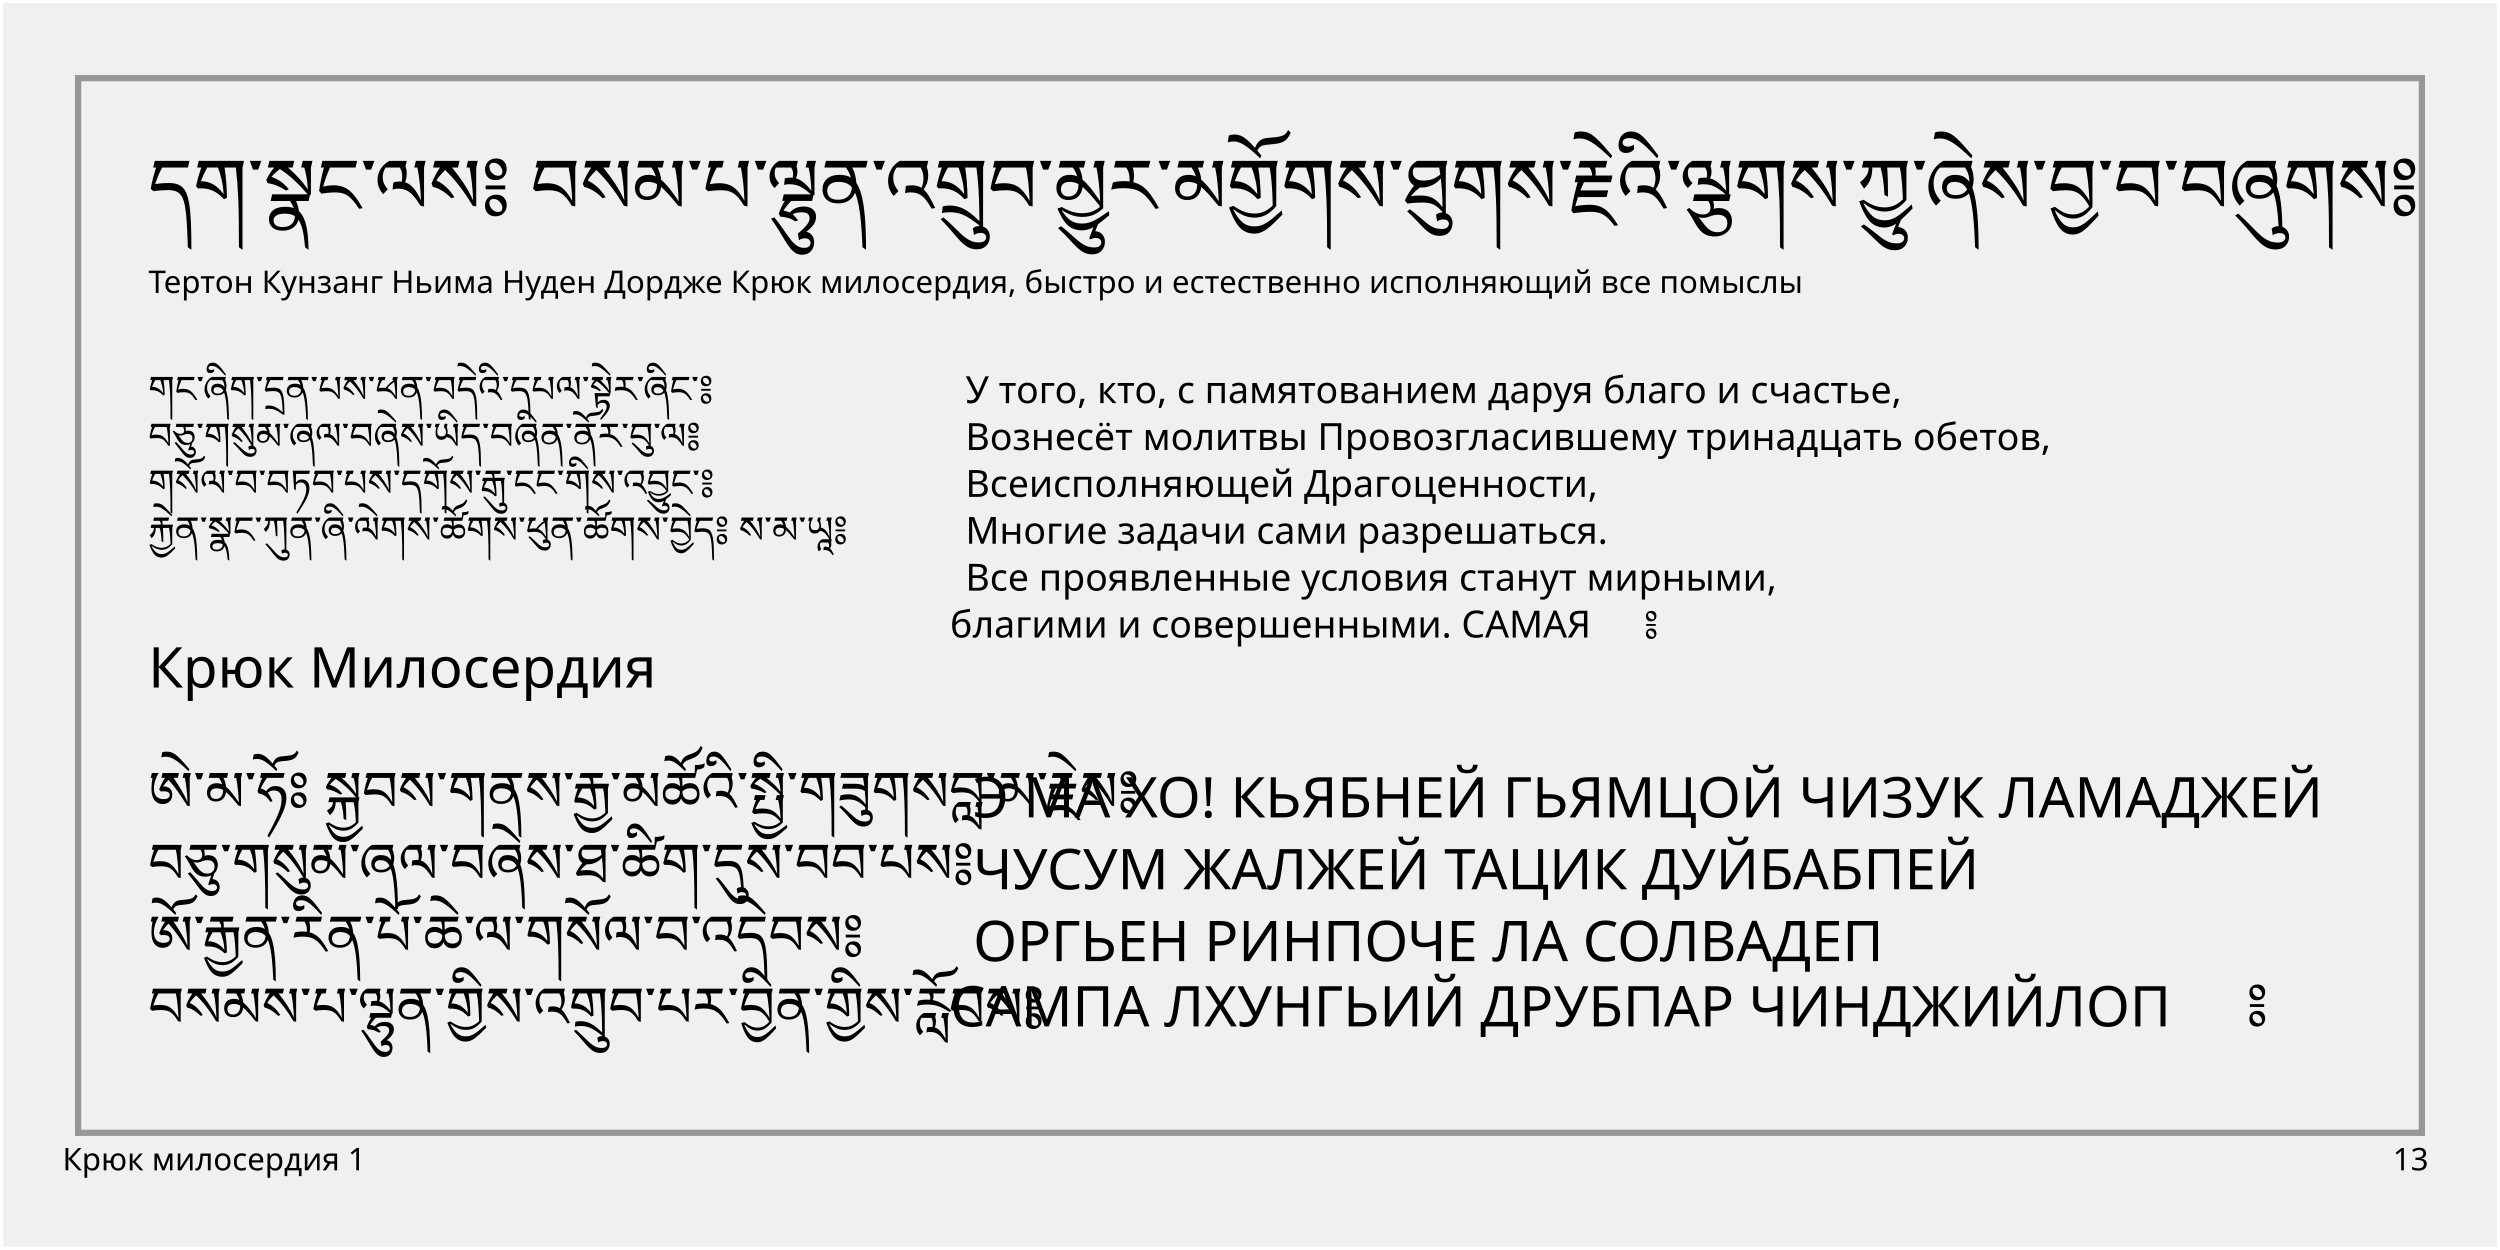
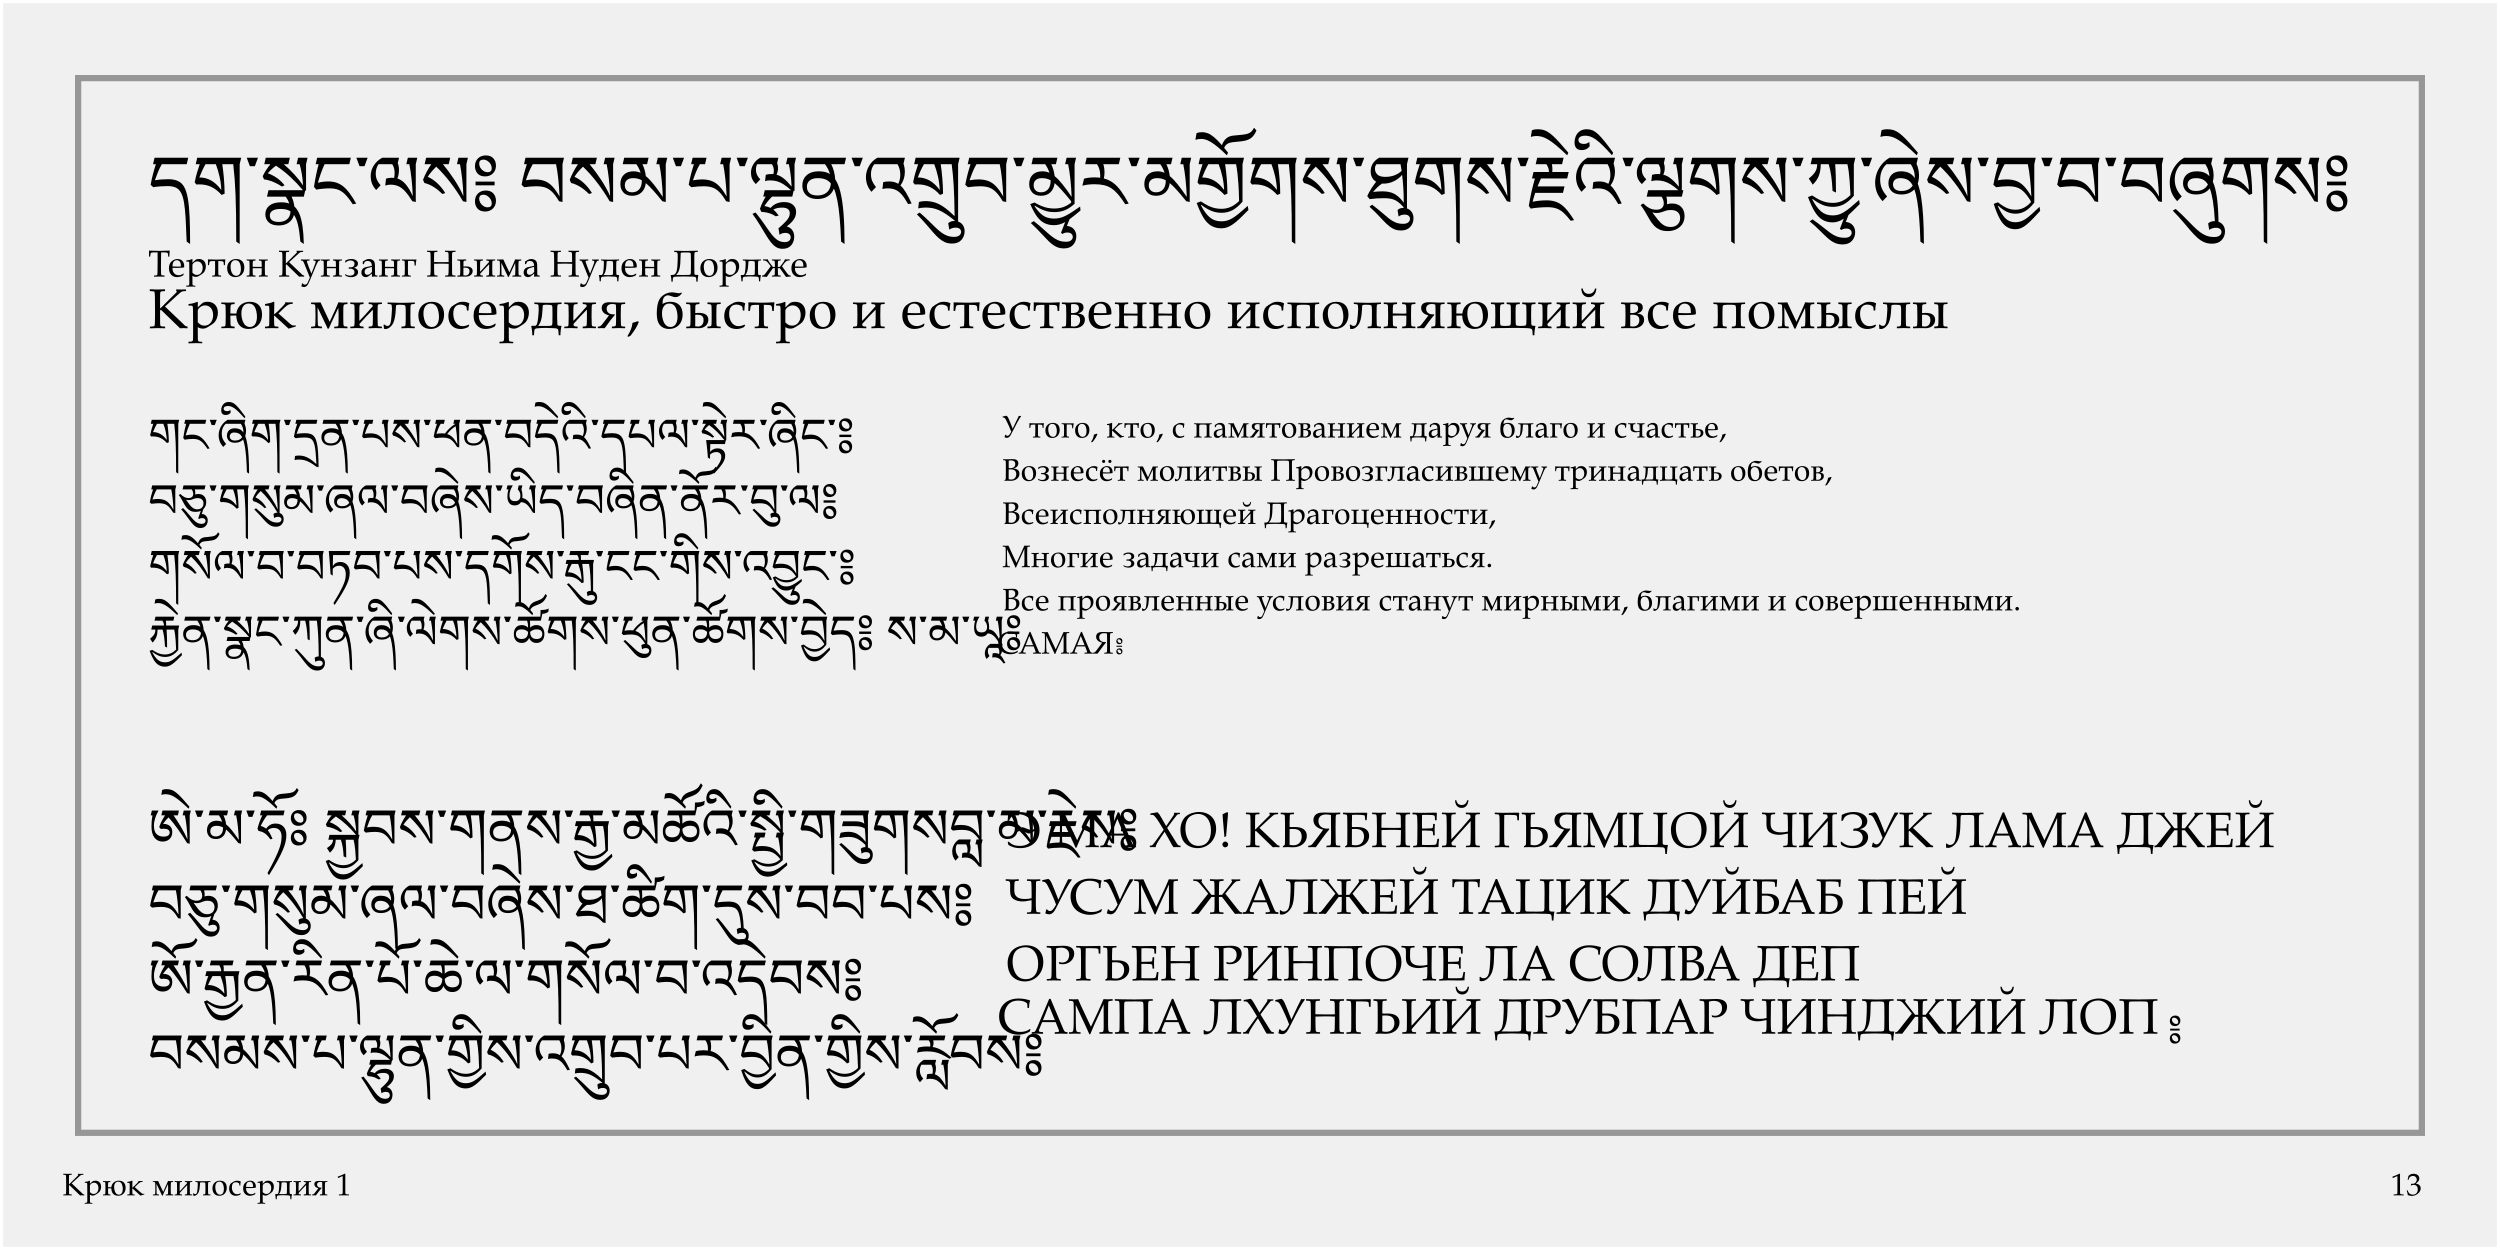
<svg xmlns="http://www.w3.org/2000/svg" width="1600px" height="800px" viewBox="0 0 1600 800" version="1.1">
  <defs />
  <g id="Page-1" stroke="none" stroke-width="1" fill="none" fill-rule="evenodd">
    <g id="13">
      <rect id="Rectangle-1" stroke="#979797" stroke-width="4" x="50" y="50" width="1500" height="675" />
      <rect id="Rectangle-1-Copy-2" stroke="#FFFFFF" stroke-width="4" x="0" y="0" width="1600" height="800" />
-       <text id="У-того,-кто,-с-памят" font-family="Geometria" font-size="24" font-weight="260" fill="#000000">
-         <tspan x="617.888" y="258">У того, кто, с памятованием даруя благо и счастье,</tspan>
-         <tspan x="617.888" y="288">Вознесёт молитвы Провозгласившему тринадцать обетов,</tspan>
-         <tspan x="617.888" y="318">Всеисполняющей Драгоценности,</tspan>
-         <tspan x="617.888" y="348">Многие задачи сами разрешаться. </tspan>
-         <tspan x="1034.888" y="348" font-family="Kailasa" font-weight="normal" />
-         <tspan x="617.888" y="378">Все проявленные условия станут мирными, </tspan>
-         <tspan x="608" y="408">      благими и совершенными. САМАЯ</tspan>
-         <tspan x="1052.199" y="407.979" font-family="Kailasa" font-weight="normal">༔</tspan>
+       <text id="У-того,-кто,-с-памят" font-family="Palatino Linotype" font-size="20" font-weight="normal" fill="#000000">
+         <tspan x="641.398" y="280">У того, кто, с памятованием даруя благо и счастье,</tspan>
+         <tspan x="641.398" y="307.66">Вознесёт молитвы Провозгласившему тринадцать обетов,</tspan>
+         <tspan x="641.398" y="335.32">Всеисполняющей Драгоценности,</tspan>
+         <tspan x="641.398" y="362.98">Многие задачи сами разрешаться. </tspan>
+         <tspan x="641.398" y="390.641">Все проявленные условия станут мирными, благими и совершенными. </tspan>
+         <tspan x="638" y="418.301">САМАЯ</tspan>
+         <tspan x="713.529" y="407.707" font-size="32"> </tspan>
+         <tspan x="713.748" y="418.301" font-family="Kokonor" font-size="14">༔</tspan>
      </text>
-       <text id="Э-МА-ХО!-КЬЯБНЕЙ-ГЬЯ" font-family="Geometria" font-size="36" font-weight="260" line-spacing="46" fill="#000000">
-         <tspan x="622.832" y="523.137">Э МА ХО! КЬЯБНЕЙ ГЬЯМЦОЙ ЧИЗУК ЛАМАДЖЕЙ</tspan>
-         <tspan x="622.832" y="569.137">ЧУСУМ ЖАЛЖЕЙ ТАЦИК ДУЙБАБПЕЙ </tspan>
-         <tspan x="622.832" y="615.137">ОРГЬЕН РИНПОЧЕ ЛА СОЛВАДЕП </tspan>
-         <tspan x="608" y="656.909">САМПА ЛХУНГЬИЙ ДРУБПАР ЧИНДЖИЙЛОП </tspan>
-         <tspan x="1437.811" y="655.605" font-family="Kailasa" font-weight="normal">༔</tspan>
+       <text id="Э-МА-ХО!-КЬЯБНЕЙ-ГЬЯ" font-family="Palatino Linotype" font-size="32" font-weight="normal" fill="#000000">
+         <tspan x="643.438" y="542.137">Э МА ХО! КЬЯБНЕЙ ГЬЯМЦОЙ ЧИЗУК ЛАМА ДЖЕЙ</tspan>
+         <tspan x="643.438" y="584.793">ЧУСУМ ЖАЛЖЕЙ ТАЦИК ДУЙБАБ ПЕЙ </tspan>
+         <tspan x="643.438" y="627.45">ОРГЬЕН РИНПОЧЕ ЛА СОЛВА ДЕП </tspan>
+         <tspan x="638" y="661.512">САМПА ЛХУНГЬИЙ ДРУБПАР ЧИНДЖИЙ ЛОП </tspan>
+         <tspan x="1387.495" y="666.98" font-family="Kokonor" font-size="24">༔</tspan>
      </text>
-       <text id="Крюк-Милосердия" font-family="Geometria" font-size="36" font-weight="260" fill="#000000">
-         <tspan x="94.881" y="440">Крюк Милосердия</tspan>
+       <text font-family="Palatino Linotype" font-size="20" font-weight="normal" fill="#000000">
+         <tspan x="1530" y="765">13</tspan>
      </text>
-       <text font-family="Geometria" font-size="20" font-weight="260" fill="#000000">
-         <tspan x="1531.38" y="749">13</tspan>
+       <text id="གང་ཞིག་དྲན་པས་ཕན་བདེ" font-family="Tibetan Machine Uni" font-size="30" font-weight="normal" line-spacing="42" fill="#000000">
+         <tspan x="94.881" y="289">གང་ཞིག་དྲན་པས་ཕན་བདེའི་དཔལ་སྟེར་ཞིང་༔</tspan>
+         <tspan x="94.881" y="331">བཅུ་གསུམ་ཞལ་བཞེས་ཡིད་བཞིན་ནོར་བུ་ལ༔</tspan>
+         <tspan x="94.881" y="373">གསོལ་བ་བཏབ་པས་དགོས་རྒུ་ངང་གིས་འབྱུང་༔</tspan>
+         <tspan x="94.881" y="415">རྐྱེན་སྣང་ཀུན་ཞི་ལེགས་ཚོགས་ཕུན་ཚོགས་བྱེད༔ ས་མ་ཡཱ༔ </tspan>
      </text>
-       <text id="གང་ཞིག་དྲན་པས་ཕན་བདེ" font-family="Kailasa" font-size="24" font-weight="normal" line-spacing="30" fill="#000000">
-         <tspan x="94.881" y="257.5">གང་ཞིག་དྲན་པས་ཕན་བདེའི་དཔལ་སྟེར་ཞིང་༔</tspan>
-         <tspan x="94.881" y="287.5">བཅུ་གསུམ་ཞལ་བཞེས་ཡིད་བཞིན་ནོར་བུ་ལ༔</tspan>
-         <tspan x="94.881" y="317.5">གསོལ་བ་བཏབ་པས་དགོས་རྒུ་ངང་གིས་འབྱུང་༔</tspan>
-         <tspan x="94.881" y="347.5">རྐྱེན་སྣང་ཀུན་ཞི་ལེགས་ཚོགས་ཕུན་ཚོགས་བྱེད༔ ས་མ་ཡཱ༔ </tspan>
+       <text id="ཨེ་མ་ཧོཿ-སྐྱབས་གནས་ར" font-family="Tibetan Machine Uni" font-size="36" font-weight="normal" line-spacing="48" fill="#000000">
+         <tspan x="94.881" y="543.137">ཨེ་མ་ཧོཿ སྐྱབས་གནས་རྒྱ་མཚོའི་སྤྱི་གཟུགསབླ་མ་རྗེས༔</tspan>
+         <tspan x="94.881" y="591.137">བཅུ་གསུམ་ཞལ་བཞེས་ཐ་ཚིག་དུས་བབ་པས༔</tspan>
+         <tspan x="94.881" y="639.137">ཨོ་རྒྱན་རིན་པོ་ཆེ་ལ་གསོལ་བ་འདེབས༔</tspan>
+         <tspan x="94.881" y="687.137">བསམས་པ་ལྷུན་གྱིས་འགྲུབ་པར་བྱིན་གྱིས་རློབས༔ </tspan>
      </text>
-       <text id="ཨེ་མ་ཧོཿ-སྐྱབས་གནས་ར" font-family="Kailasa" font-size="36" font-weight="normal" fill="#000000">
-         <tspan x="94.881" y="519.137">ཨེ་མ་ཧོཿ སྐྱབས་གནས་རྒྱ་མཚོའི་སྤྱི་གཟུགསབླ་མ་རྗེས༔</tspan>
-         <tspan x="94.881" y="565.137">བཅུ་གསུམ་ཞལ་བཞེས་ཐ་ཚིག་དུས་བབ་པས༔</tspan>
-         <tspan x="94.881" y="611.137">ཨོ་རྒྱན་རིན་པོ་ཆེ་ལ་གསོལ་བ་འདེབས༔</tspan>
-         <tspan x="94.881" y="657.137">བསམས་པ་ལྷུན་གྱིས་འགྲུབ་པར་བྱིན་གྱིས་རློབས༔ </tspan>
+       <text id="--Крюк-милосердия-1" font-family="Palatino Linotype" font-size="20" font-weight="normal" fill="#000000">
+         <tspan x="40" y="765">  Крюк милосердия 1</tspan>
      </text>
-       <text id="--Крюк-милосердия-1" font-family="Geometria" font-size="20" font-weight="260" fill="#000000">
-         <tspan x="40" y="749">  Крюк милосердия 1</tspan>
+       <text id="དག་སྣང་ལས༔-བསམ་པ་ལྷུ" font-family="Tibetan Machine Uni" font-size="48" font-weight="normal" line-spacing="54" fill="#000000">
+         <tspan x="94.881" y="133.5">དག་སྣང་ལས༔ བསམ་པ་ལྷུན་འགྲུབ་མྱུར་མགྱོགས་ཐུགས་རྗེའི་ལྕགས་ཀྱུ་ཞེས་བྱ་བ་བཞུགས༔</tspan>
      </text>
-       <text id="དག་སྣང་ལས༔-བསམ་པ་ལྷུ" font-family="Kailasa" font-size="49.48" font-weight="normal" fill="#000000">
-         <tspan x="94.881" y="136.5">དག་སྣང་ལས༔ བསམ་པ་ལྷུན་འགྲུབ་མྱུར་མགྱོགས་ཐུགས་རྗེའི་ལྕགས་ཀྱུ་ཞེས་བྱ་བ་བཞུགས༔</tspan>
-       </text>
-       <text id="Тертон-Кунзанг-Ньима" font-family="Geometria" font-size="20" font-weight="260" fill="#000000">
-         <tspan x="95.031" y="187.5">Тертон Кунзанг Ньима Нуден Дордже  Крюк милосердия, быстро и естественно исполняющий все помыслы</tspan>
+       <text id="Тертон-Кунзанг-Ньима" font-family="Palatino Linotype" font-size="24" font-weight="normal" fill="#000000">
+         <tspan x="95" y="177">Тертон Кунзанг Ньима Нуден Дордже</tspan>
+         <tspan x="526.391" y="177" font-size="36" />
+         <tspan x="95" y="209.992" font-size="36">Крюк милосердия, быстро и естественно исполняющий все помыслы</tspan>
      </text>
    </g>
  </g>
</svg>
